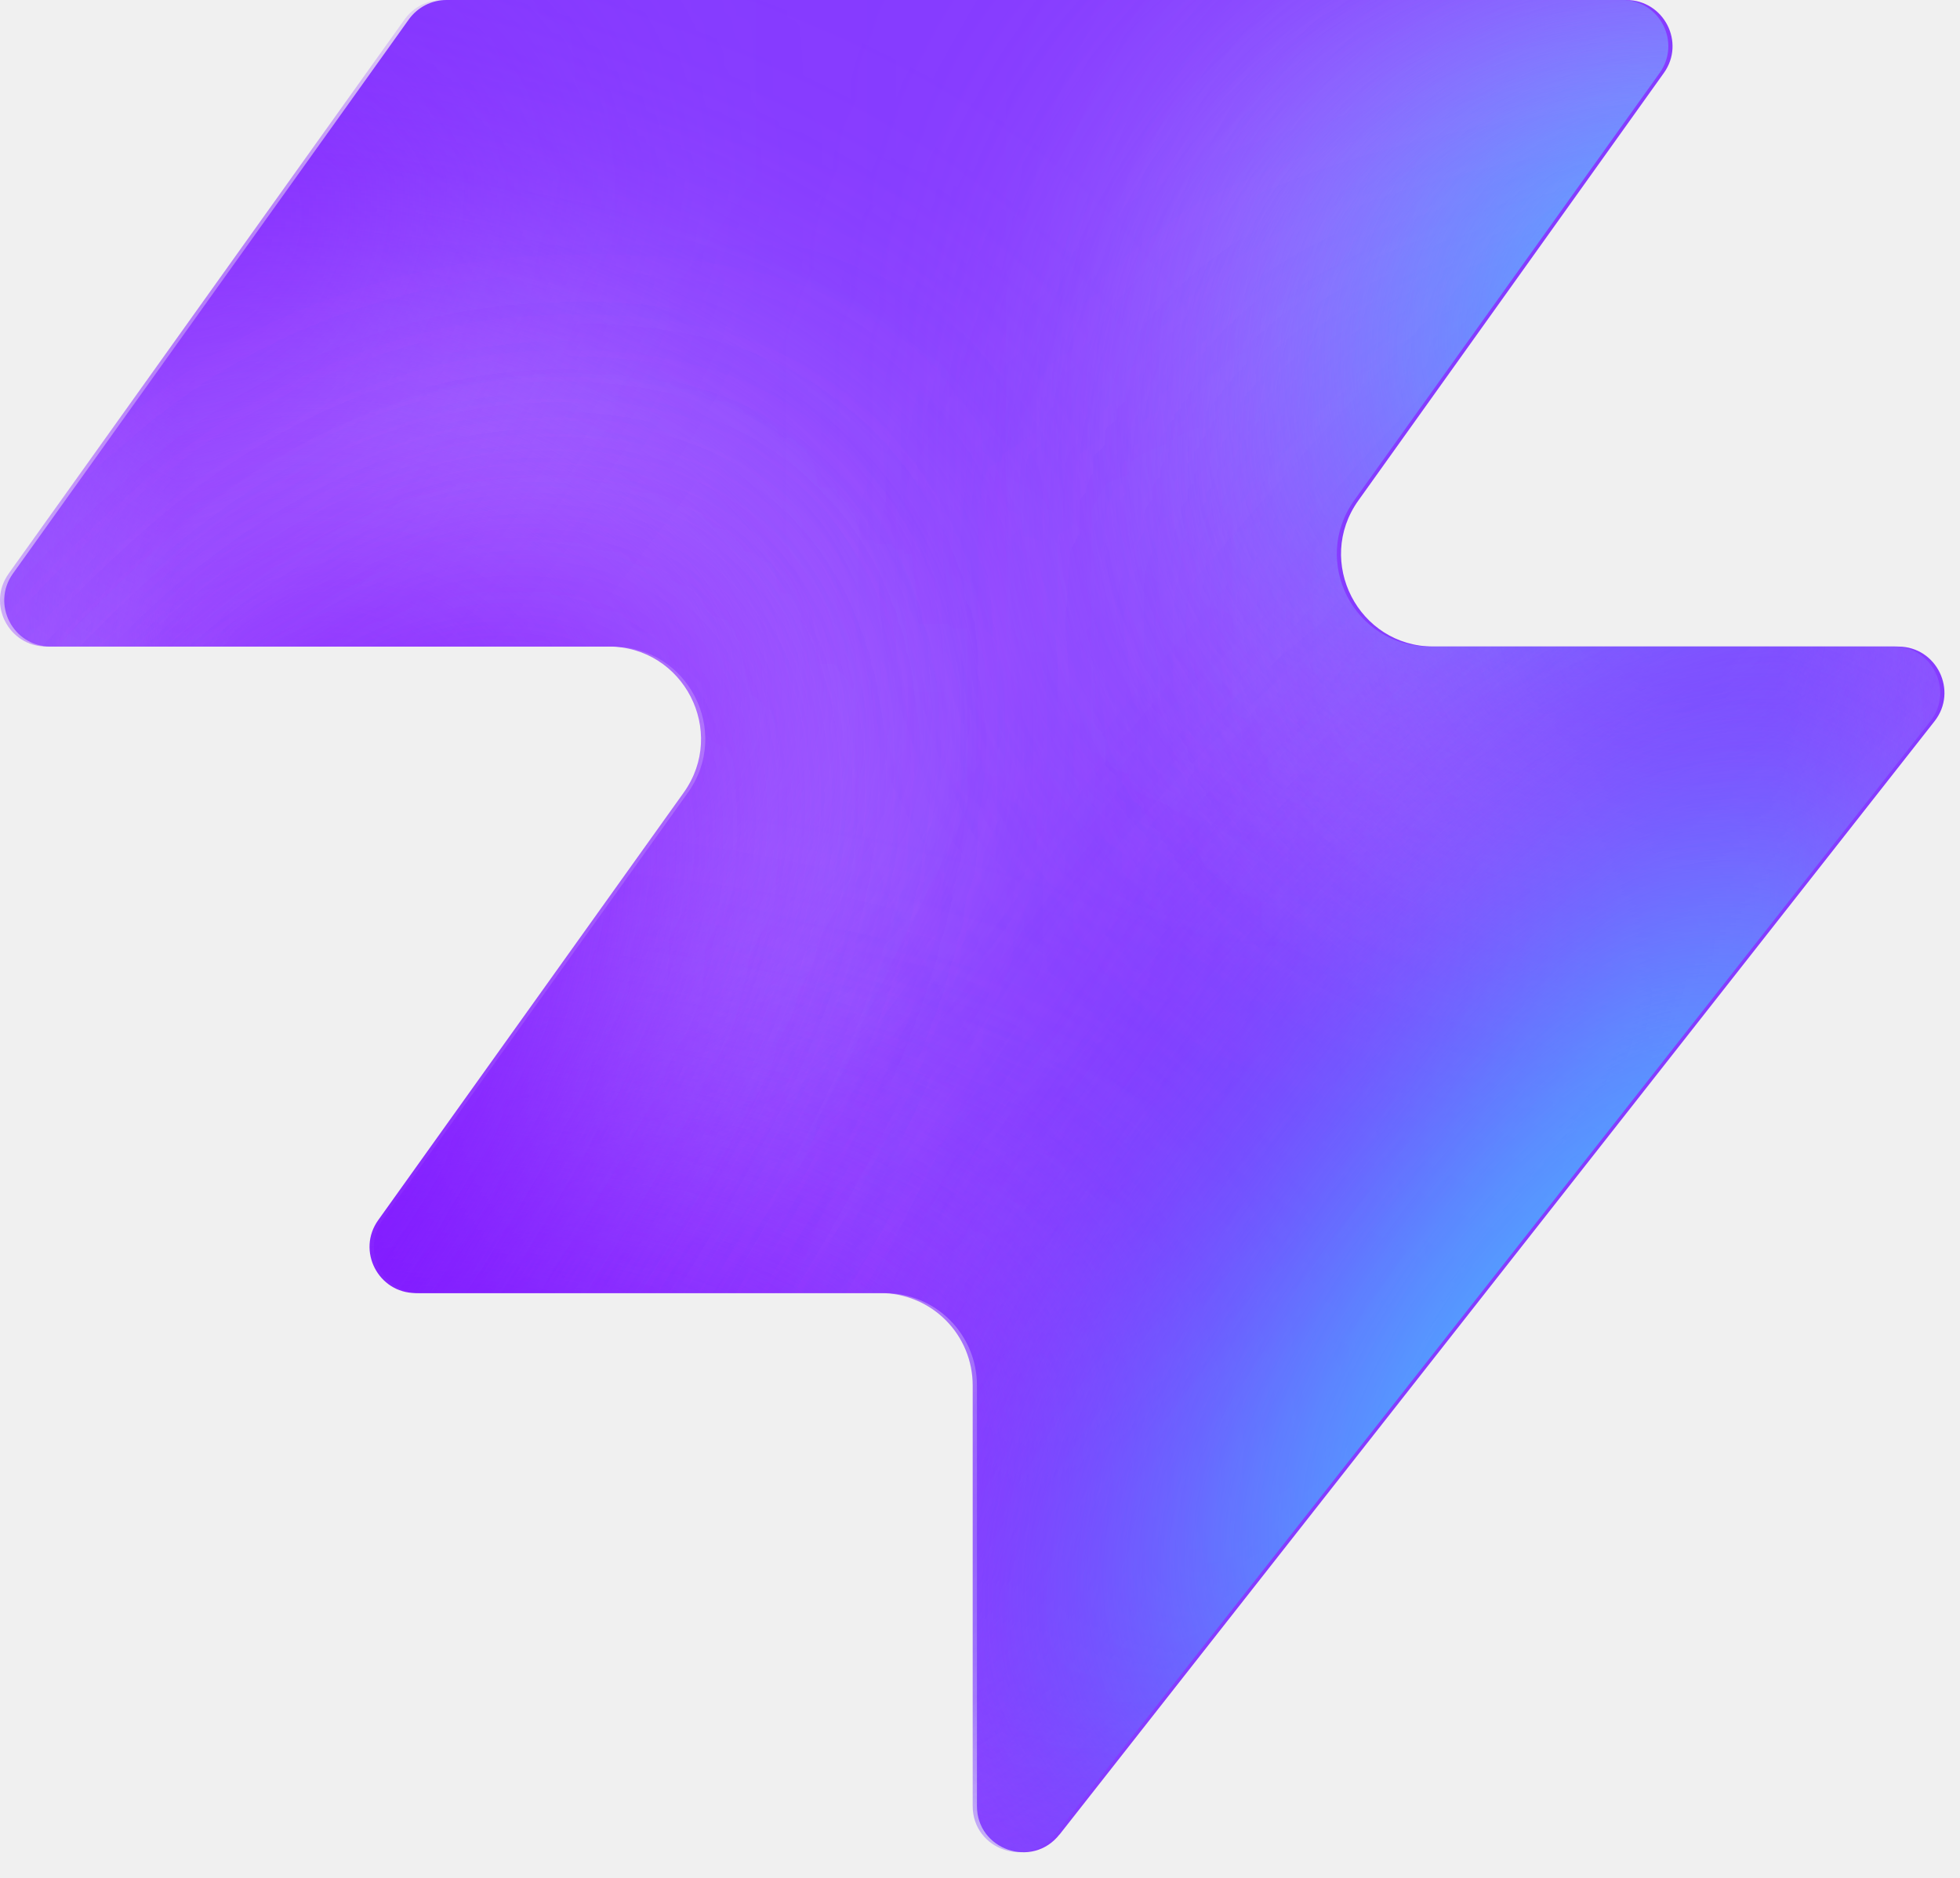
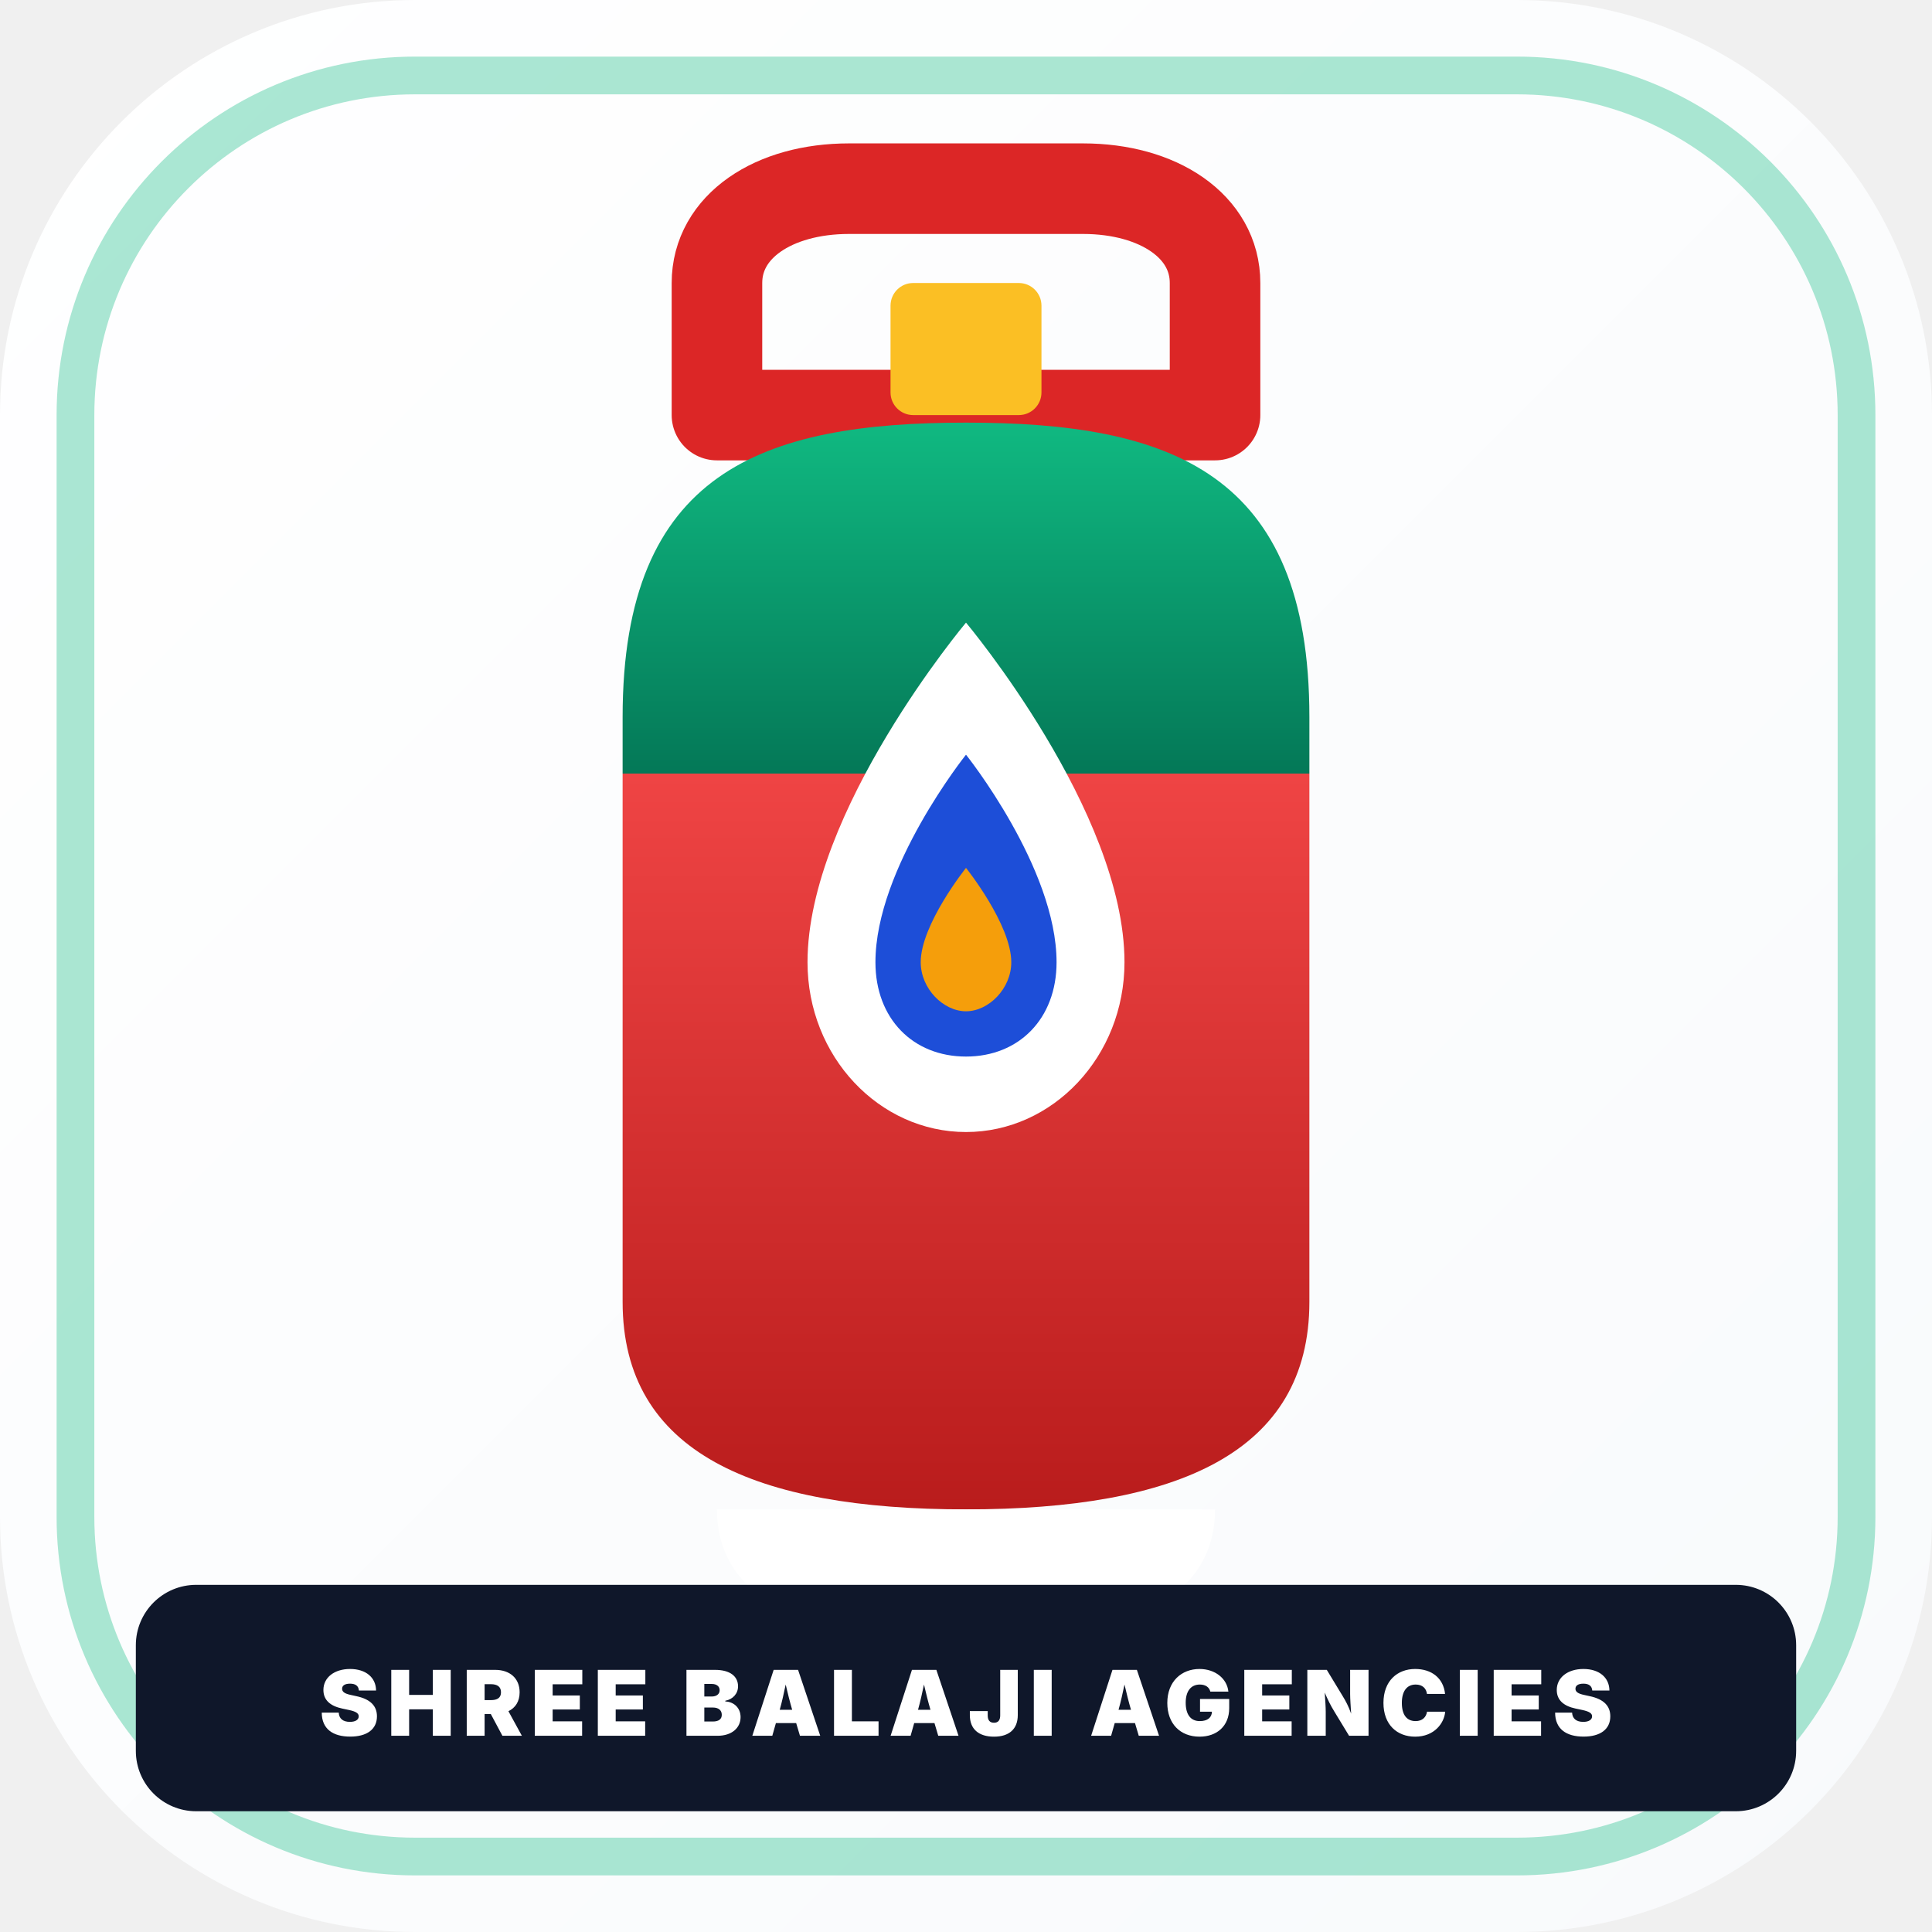
- <svg xmlns="http://www.w3.org/2000/svg" width="48" height="46" fill="none" viewBox="0 0 48 46">
-   <path fill="#863bff" d="M25.946 44.938c-.664.845-2.021.375-2.021-.698V33.937a2.26 2.26 0 0 0-2.262-2.262H10.287c-.92 0-1.456-1.04-.92-1.788l7.48-10.471c1.07-1.497 0-3.578-1.842-3.578H1.237c-.92 0-1.456-1.04-.92-1.788L10.013.474c.214-.297.556-.474.92-.474h28.894c.92 0 1.456 1.04.92 1.788l-7.48 10.471c-1.07 1.498 0 3.579 1.842 3.579h11.377c.943 0 1.473 1.088.89 1.83L25.947 44.94z" style="fill:#863bff;fill:color(display-p3 .525 .23 1);fill-opacity:1" />
-   <mask id="a" width="48" height="46" x="0" y="0" maskUnits="userSpaceOnUse" style="mask-type:alpha">
-     <path fill="#000" d="M25.842 44.938c-.664.844-2.021.375-2.021-.698V33.937a2.26 2.26 0 0 0-2.262-2.262H10.183c-.92 0-1.456-1.04-.92-1.788l7.48-10.471c1.07-1.498 0-3.579-1.842-3.579H1.133c-.92 0-1.456-1.04-.92-1.787L9.91.473c.214-.297.556-.474.92-.474h28.894c.92 0 1.456 1.04.92 1.788l-7.48 10.471c-1.07 1.498 0 3.578 1.842 3.578h11.377c.943 0 1.473 1.088.89 1.832L25.843 44.94z" style="fill:#000;fill-opacity:1" />
-   </mask>
-   <g mask="url(#a)">
-     <g filter="url(#b)">
-       <ellipse cx="5.508" cy="14.704" fill="#ede6ff" rx="5.508" ry="14.704" style="fill:#ede6ff;fill:color(display-p3 .927 .903 1);fill-opacity:1" transform="matrix(.00324 1 1 -.00324 -4.47 31.516)" />
-     </g>
-     <g filter="url(#c)">
-       <ellipse cx="10.399" cy="29.851" fill="#ede6ff" rx="10.399" ry="29.851" style="fill:#ede6ff;fill:color(display-p3 .927 .903 1);fill-opacity:1" transform="matrix(.00324 1 1 -.00324 -39.328 7.883)" />
-     </g>
-     <g filter="url(#d)">
-       <ellipse cx="5.508" cy="30.487" fill="#7e14ff" rx="5.508" ry="30.487" style="fill:#7e14ff;fill:color(display-p3 .492 .077 1);fill-opacity:1" transform="rotate(89.814 -25.913 -14.639)scale(1 -1)" />
-     </g>
-     <g filter="url(#e)">
-       <ellipse cx="5.508" cy="30.599" fill="#7e14ff" rx="5.508" ry="30.599" style="fill:#7e14ff;fill:color(display-p3 .492 .077 1);fill-opacity:1" transform="rotate(89.814 -32.644 -3.334)scale(1 -1)" />
-     </g>
-     <g filter="url(#f)">
-       <ellipse cx="5.508" cy="30.599" fill="#7e14ff" rx="5.508" ry="30.599" style="fill:#7e14ff;fill:color(display-p3 .492 .077 1);fill-opacity:1" transform="matrix(.00324 1 1 -.00324 -34.34 30.47)" />
-     </g>
-     <g filter="url(#g)">
-       <ellipse cx="14.072" cy="22.078" fill="#ede6ff" rx="14.072" ry="22.078" style="fill:#ede6ff;fill:color(display-p3 .927 .903 1);fill-opacity:1" transform="rotate(93.35 24.506 48.493)scale(-1 1)" />
-     </g>
-     <g filter="url(#h)">
-       <ellipse cx="3.47" cy="21.501" fill="#7e14ff" rx="3.47" ry="21.501" style="fill:#7e14ff;fill:color(display-p3 .492 .077 1);fill-opacity:1" transform="rotate(89.009 28.708 47.59)scale(-1 1)" />
-     </g>
-     <g filter="url(#i)">
-       <ellipse cx="3.47" cy="21.501" fill="#7e14ff" rx="3.47" ry="21.501" style="fill:#7e14ff;fill:color(display-p3 .492 .077 1);fill-opacity:1" transform="rotate(89.009 28.708 47.59)scale(-1 1)" />
-     </g>
-     <g filter="url(#j)">
-       <ellipse cx=".387" cy="8.972" fill="#7e14ff" rx="4.407" ry="29.108" style="fill:#7e14ff;fill:color(display-p3 .492 .077 1);fill-opacity:1" transform="rotate(39.51 .387 8.972)" />
-     </g>
-     <g filter="url(#k)">
-       <ellipse cx="47.523" cy="-6.092" fill="#7e14ff" rx="4.407" ry="29.108" style="fill:#7e14ff;fill:color(display-p3 .492 .077 1);fill-opacity:1" transform="rotate(37.892 47.523 -6.092)" />
-     </g>
-     <g filter="url(#l)">
-       <ellipse cx="41.412" cy="6.333" fill="#47bfff" rx="5.971" ry="9.665" style="fill:#47bfff;fill:color(display-p3 .28 .748 1);fill-opacity:1" transform="rotate(37.892 41.412 6.333)" />
-     </g>
-     <g filter="url(#m)">
-       <ellipse cx="-1.879" cy="38.332" fill="#7e14ff" rx="4.407" ry="29.108" style="fill:#7e14ff;fill:color(display-p3 .492 .077 1);fill-opacity:1" transform="rotate(37.892 -1.88 38.332)" />
-     </g>
-     <g filter="url(#n)">
-       <ellipse cx="-1.879" cy="38.332" fill="#7e14ff" rx="4.407" ry="29.108" style="fill:#7e14ff;fill:color(display-p3 .492 .077 1);fill-opacity:1" transform="rotate(37.892 -1.88 38.332)" />
-     </g>
-     <g filter="url(#o)">
-       <ellipse cx="35.651" cy="29.907" fill="#7e14ff" rx="4.407" ry="29.108" style="fill:#7e14ff;fill:color(display-p3 .492 .077 1);fill-opacity:1" transform="rotate(37.892 35.651 29.907)" />
-     </g>
-     <g filter="url(#p)">
-       <ellipse cx="38.418" cy="32.4" fill="#47bfff" rx="5.971" ry="15.297" style="fill:#47bfff;fill:color(display-p3 .28 .748 1);fill-opacity:1" transform="rotate(37.892 38.418 32.4)" />
-     </g>
+ <svg xmlns="http://www.w3.org/2000/svg" viewBox="0 0 512 512" width="100%" height="100%">
+   <defs>
+     <linearGradient id="bgDark1" x1="0%" y1="0%" x2="100%" y2="100%">
+       <stop offset="0%" stop-color="#ffffff" />
+       <stop offset="100%" stop-color="#f8fafc" />
+     </linearGradient>
+     <linearGradient id="greenTop1" x1="0%" y1="0%" x2="0%" y2="100%">
+       <stop offset="0%" stop-color="#10b981" />
+       <stop offset="100%" stop-color="#047857" />
+     </linearGradient>
+     <linearGradient id="redBottom1" x1="0%" y1="0%" x2="0%" y2="100%">
+       <stop offset="0%" stop-color="#ef4444" />
+       <stop offset="100%" stop-color="#b91c1c" />
+     </linearGradient>
+   </defs>
+   <rect width="512" height="512" rx="110" fill="url(#bgDark1)" />
+   <rect x="20" y="20" width="472" height="472" rx="90" fill="none" stroke="#10b981" stroke-width="10" stroke-opacity="0.35" />
+   <path d="M 190 75 C 190 60 205 50 225 50 L 287 50 C 307 50 322 60 322 75 L 322 110 L 190 110 Z" fill="none" stroke="#dc2626" stroke-width="24" stroke-linecap="round" stroke-linejoin="round" />
+   <rect x="236" y="75" width="40" height="35" rx="6" fill="#fbbf24" />
+   <path d="M 165 190 C 165 125 202 112 256 112 C 310 112 347 125 347 190 L 347 205 L 165 205 Z" fill="url(#greenTop1)" />
+   <path d="M 165 205 L 347 205 L 347 345 C 347 385 312 400 256 400 C 200 400 165 385 165 345 Z" fill="url(#redBottom1)" />
+   <path d="M 190 400 L 322 400 C 322 420 305 430 285 430 L 227 430 C 207 430 190 420 190 400 Z" fill="#ffffff" />
+   <path d="M 256 165 C 256 165 298 215 298 255 C 298 280 279 300 256 300 C 233 300 214 280 214 255 C 214 215 256 165 256 165 Z" fill="#ffffff" />
+   <path d="M 256 200 C 256 200 280 230 280 255 C 280 270 270 280 256 280 C 242 280 232 270 232 255 C 232 230 256 200 256 200 Z" fill="#1d4ed8" />
+   <path d="M 256 230 C 256 230 268 245 268 255 C 268 262 262 268 256 268 C 250 268 244 262 244 255 C 244 245 256 230 256 230 Z" fill="#f59e0b" />
+   <g transform="translate(36, 420)">
+     <rect x="0" y="0" width="440" height="60" rx="16" fill="#0F172A" />
+     <text x="220" y="40" font-family="'Arial Black', 'Inter', sans-serif" font-weight="900" font-size="24" fill="#FFFFFF" text-anchor="middle" letter-spacing="2">SHREE BALAJI AGENCIES</text>
  </g>
-   <defs>
-     <filter id="b" width="60.045" height="41.654" x="-19.77" y="16.149" color-interpolation-filters="sRGB" filterUnits="userSpaceOnUse">
-       <feFlood flood-opacity="0" result="BackgroundImageFix" />
-       <feBlend in="SourceGraphic" in2="BackgroundImageFix" result="shape" />
-       <feGaussianBlur result="effect1_foregroundBlur_2002_17158" stdDeviation="7.659" />
-     </filter>
-     <filter id="c" width="90.34" height="51.437" x="-54.613" y="-7.533" color-interpolation-filters="sRGB" filterUnits="userSpaceOnUse">
-       <feFlood flood-opacity="0" result="BackgroundImageFix" />
-       <feBlend in="SourceGraphic" in2="BackgroundImageFix" result="shape" />
-       <feGaussianBlur result="effect1_foregroundBlur_2002_17158" stdDeviation="7.659" />
-     </filter>
-     <filter id="d" width="79.355" height="29.4" x="-49.64" y="2.03" color-interpolation-filters="sRGB" filterUnits="userSpaceOnUse">
-       <feFlood flood-opacity="0" result="BackgroundImageFix" />
-       <feBlend in="SourceGraphic" in2="BackgroundImageFix" result="shape" />
-       <feGaussianBlur result="effect1_foregroundBlur_2002_17158" stdDeviation="4.596" />
-     </filter>
-     <filter id="e" width="79.579" height="29.4" x="-45.045" y="20.029" color-interpolation-filters="sRGB" filterUnits="userSpaceOnUse">
-       <feFlood flood-opacity="0" result="BackgroundImageFix" />
-       <feBlend in="SourceGraphic" in2="BackgroundImageFix" result="shape" />
-       <feGaussianBlur result="effect1_foregroundBlur_2002_17158" stdDeviation="4.596" />
-     </filter>
-     <filter id="f" width="79.579" height="29.4" x="-43.513" y="21.178" color-interpolation-filters="sRGB" filterUnits="userSpaceOnUse">
-       <feFlood flood-opacity="0" result="BackgroundImageFix" />
-       <feBlend in="SourceGraphic" in2="BackgroundImageFix" result="shape" />
-       <feGaussianBlur result="effect1_foregroundBlur_2002_17158" stdDeviation="4.596" />
-     </filter>
-     <filter id="g" width="74.749" height="58.852" x="15.756" y="-17.901" color-interpolation-filters="sRGB" filterUnits="userSpaceOnUse">
-       <feFlood flood-opacity="0" result="BackgroundImageFix" />
-       <feBlend in="SourceGraphic" in2="BackgroundImageFix" result="shape" />
-       <feGaussianBlur result="effect1_foregroundBlur_2002_17158" stdDeviation="7.659" />
-     </filter>
-     <filter id="h" width="61.377" height="25.362" x="23.548" y="2.284" color-interpolation-filters="sRGB" filterUnits="userSpaceOnUse">
-       <feFlood flood-opacity="0" result="BackgroundImageFix" />
-       <feBlend in="SourceGraphic" in2="BackgroundImageFix" result="shape" />
-       <feGaussianBlur result="effect1_foregroundBlur_2002_17158" stdDeviation="4.596" />
-     </filter>
-     <filter id="i" width="61.377" height="25.362" x="23.548" y="2.284" color-interpolation-filters="sRGB" filterUnits="userSpaceOnUse">
-       <feFlood flood-opacity="0" result="BackgroundImageFix" />
-       <feBlend in="SourceGraphic" in2="BackgroundImageFix" result="shape" />
-       <feGaussianBlur result="effect1_foregroundBlur_2002_17158" stdDeviation="4.596" />
-     </filter>
-     <filter id="j" width="56.045" height="63.649" x="-27.636" y="-22.853" color-interpolation-filters="sRGB" filterUnits="userSpaceOnUse">
-       <feFlood flood-opacity="0" result="BackgroundImageFix" />
-       <feBlend in="SourceGraphic" in2="BackgroundImageFix" result="shape" />
-       <feGaussianBlur result="effect1_foregroundBlur_2002_17158" stdDeviation="4.596" />
-     </filter>
-     <filter id="k" width="54.814" height="64.646" x="20.116" y="-38.415" color-interpolation-filters="sRGB" filterUnits="userSpaceOnUse">
-       <feFlood flood-opacity="0" result="BackgroundImageFix" />
-       <feBlend in="SourceGraphic" in2="BackgroundImageFix" result="shape" />
-       <feGaussianBlur result="effect1_foregroundBlur_2002_17158" stdDeviation="4.596" />
-     </filter>
-     <filter id="l" width="33.541" height="35.313" x="24.641" y="-11.323" color-interpolation-filters="sRGB" filterUnits="userSpaceOnUse">
-       <feFlood flood-opacity="0" result="BackgroundImageFix" />
-       <feBlend in="SourceGraphic" in2="BackgroundImageFix" result="shape" />
-       <feGaussianBlur result="effect1_foregroundBlur_2002_17158" stdDeviation="4.596" />
-     </filter>
-     <filter id="m" width="54.814" height="64.646" x="-29.286" y="6.009" color-interpolation-filters="sRGB" filterUnits="userSpaceOnUse">
-       <feFlood flood-opacity="0" result="BackgroundImageFix" />
-       <feBlend in="SourceGraphic" in2="BackgroundImageFix" result="shape" />
-       <feGaussianBlur result="effect1_foregroundBlur_2002_17158" stdDeviation="4.596" />
-     </filter>
-     <filter id="n" width="54.814" height="64.646" x="-29.286" y="6.009" color-interpolation-filters="sRGB" filterUnits="userSpaceOnUse">
-       <feFlood flood-opacity="0" result="BackgroundImageFix" />
-       <feBlend in="SourceGraphic" in2="BackgroundImageFix" result="shape" />
-       <feGaussianBlur result="effect1_foregroundBlur_2002_17158" stdDeviation="4.596" />
-     </filter>
-     <filter id="o" width="54.814" height="64.646" x="8.244" y="-2.416" color-interpolation-filters="sRGB" filterUnits="userSpaceOnUse">
-       <feFlood flood-opacity="0" result="BackgroundImageFix" />
-       <feBlend in="SourceGraphic" in2="BackgroundImageFix" result="shape" />
-       <feGaussianBlur result="effect1_foregroundBlur_2002_17158" stdDeviation="4.596" />
-     </filter>
-     <filter id="p" width="39.409" height="43.623" x="18.713" y="10.588" color-interpolation-filters="sRGB" filterUnits="userSpaceOnUse">
-       <feFlood flood-opacity="0" result="BackgroundImageFix" />
-       <feBlend in="SourceGraphic" in2="BackgroundImageFix" result="shape" />
-       <feGaussianBlur result="effect1_foregroundBlur_2002_17158" stdDeviation="4.596" />
-     </filter>
-   </defs>
</svg>
